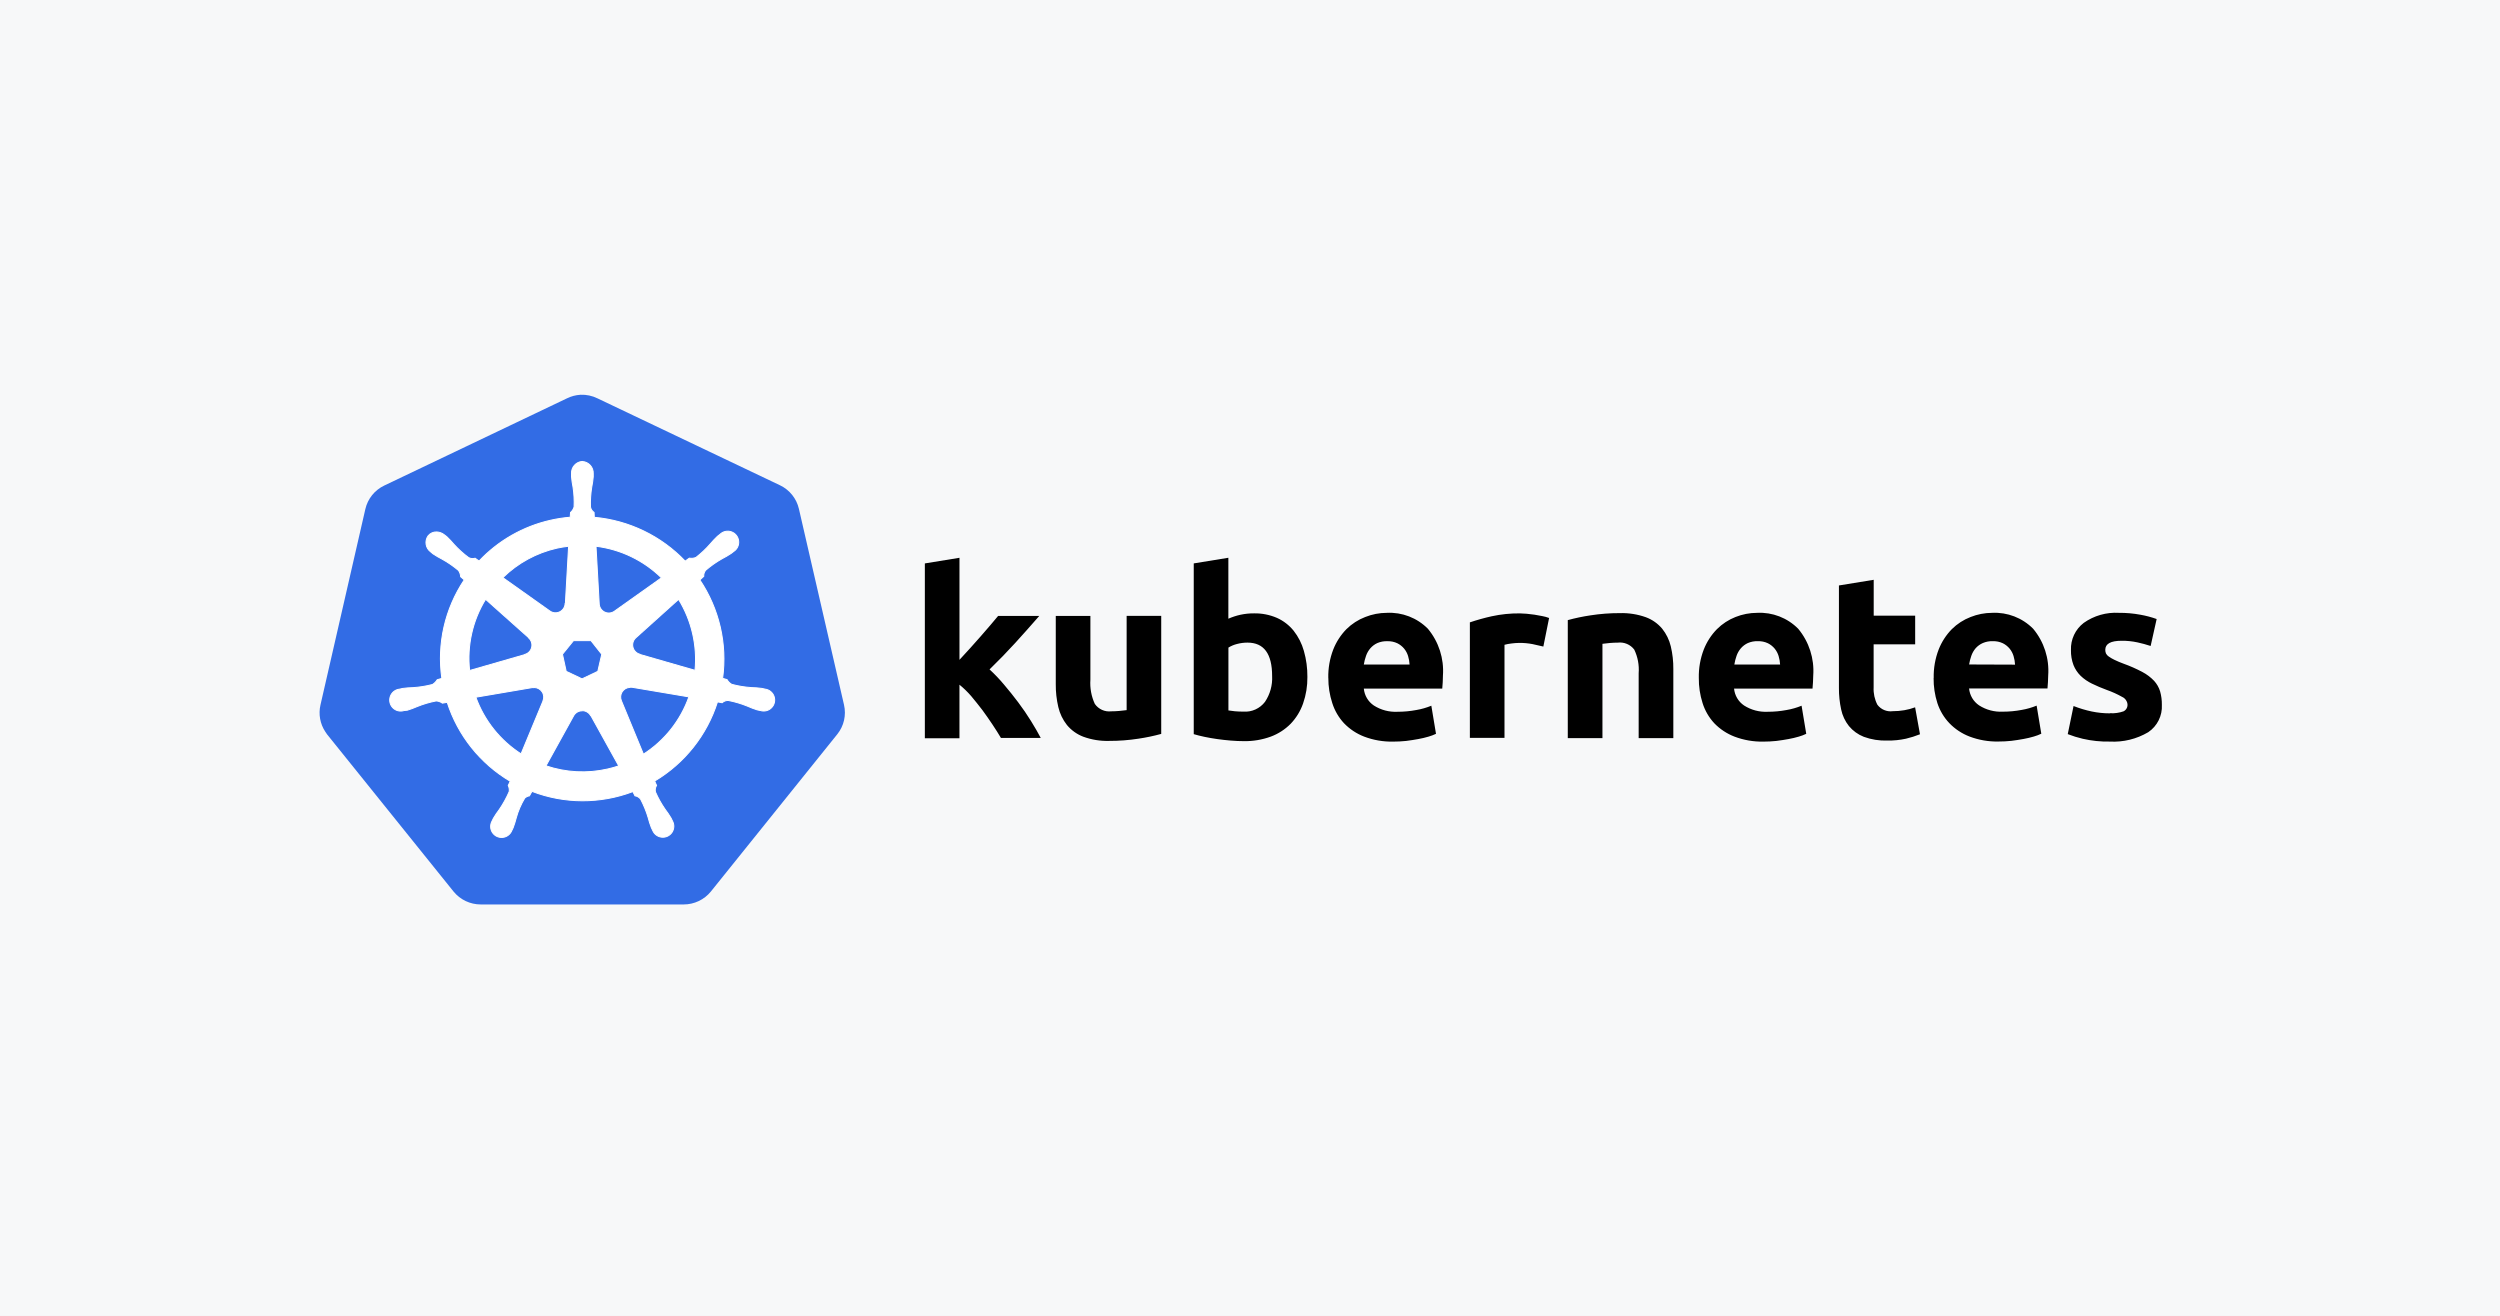
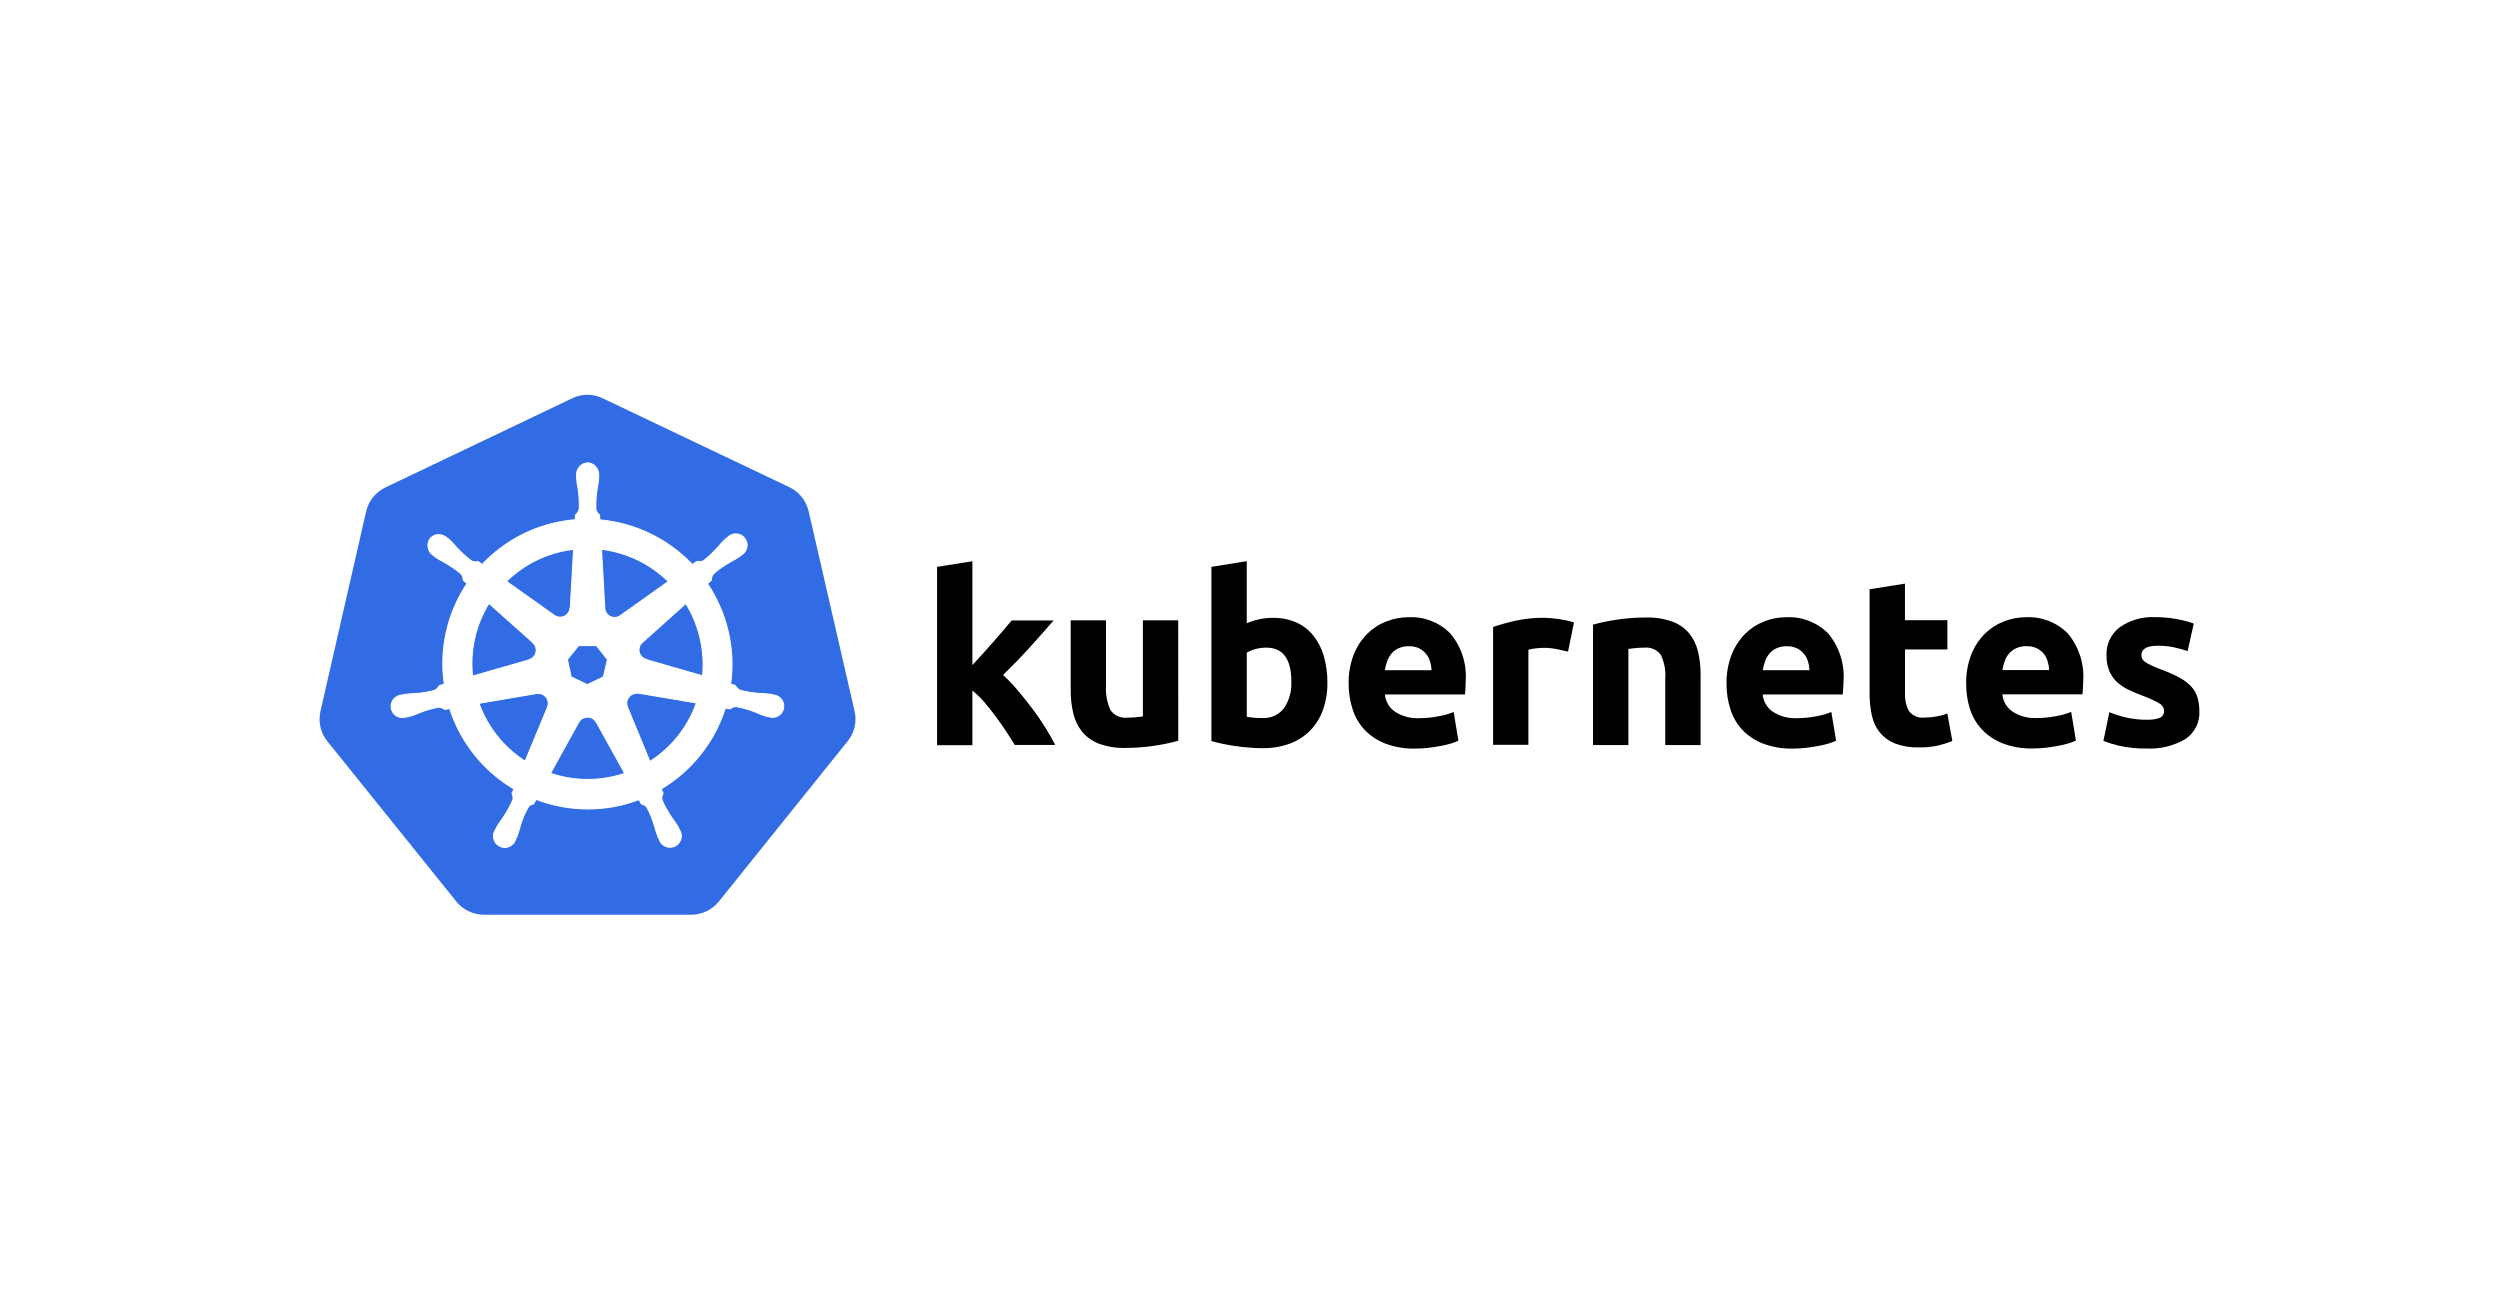
<svg xmlns="http://www.w3.org/2000/svg" width="133" height="70" viewBox="0 0 133 70">
-   <g id="组_4550" data-name="组 4550" transform="translate(-1176 -378)">
-     <rect id="矩形_3884" data-name="矩形 3884" width="133" height="70" transform="translate(1176 378)" fill="#f7f8f9" />
-     <g id="kubernetes-ar21_1_" data-name="kubernetes-ar21 (1)" transform="translate(1190.844 416.753)">
-       <path id="路径_13629" data-name="路径 13629" d="M16.035-17.751a1.871,1.871,0,0,0-.719.191L5.592-12.919a1.846,1.846,0,0,0-1,1.251L2.205-1.25A1.831,1.831,0,0,0,2.459.171q.05.076.1.147l6.727,8.36a1.863,1.863,0,0,0,1.449.686H21.525a1.863,1.863,0,0,0,1.453-.692L29.7.308a1.831,1.831,0,0,0,.358-1.56l-2.4-10.43a1.846,1.846,0,0,0-1-1.251l-9.717-4.628a1.871,1.871,0,0,0-.9-.191Z" fill="#326ce5" />
-       <path id="路径_13630" data-name="路径 13630" d="M16.627-13.734a.616.616,0,0,0-.572.646v.164a4.851,4.851,0,0,0,.08.553,5.433,5.433,0,0,1,.057,1.056.635.635,0,0,1-.191.3l-.013.248a7.568,7.568,0,0,0-1.051.162,7.48,7.48,0,0,0-3.8,2.17l-.21-.149a.46.46,0,0,1-.345-.034A5.431,5.431,0,0,1,9.8-9.324a4.845,4.845,0,0,0-.381-.406l-.13-.1a.692.692,0,0,0-.4-.153.561.561,0,0,0-.463.206.616.616,0,0,0,.143.858l.12.1a4.847,4.847,0,0,0,.482.282,5.429,5.429,0,0,1,.871.6.646.646,0,0,1,.116.336l.191.166A7.524,7.524,0,0,0,9.156-2.192l-.244.071a.807.807,0,0,1-.25.252A5.431,5.431,0,0,1,7.619-1.7a4.866,4.866,0,0,0-.559.044l-.153.038H6.889a.583.583,0,0,0-.475.39.583.583,0,0,0,.137.6.583.583,0,0,0,.6.144h.011L7.318-.5A4.86,4.86,0,0,0,7.84-.694a5.436,5.436,0,0,1,1.014-.3.643.643,0,0,1,.334.118l.254-.044a7.568,7.568,0,0,0,3.354,4.2l-.107.223a.572.572,0,0,1,.051.328,5.682,5.682,0,0,1-.526.953,4.872,4.872,0,0,0-.313.465l-.076.156a.583.583,0,1,0,1.051.5l.072-.149a4.853,4.853,0,0,0,.168-.534,4.12,4.12,0,0,1,.45-1.045.471.471,0,0,1,.25-.122l.133-.238a7.526,7.526,0,0,0,5.368.013l.114.223a.46.46,0,0,1,.3.179,5.427,5.427,0,0,1,.4.978,4.864,4.864,0,0,0,.17.534l.072.149a.583.583,0,1,0,1.051-.5l-.076-.156a4.849,4.849,0,0,0-.313-.463,5.434,5.434,0,0,1-.515-.923.456.456,0,0,1,.059-.349,2,2,0,0,1-.1-.235,7.568,7.568,0,0,0,3.341-4.21l.248.044a.46.46,0,0,1,.326-.12,5.436,5.436,0,0,1,1.014.3,4.86,4.86,0,0,0,.522.2c.042.011.1.019.153.032h.011a.583.583,0,0,0,.6-.144.583.583,0,0,0,.137-.6.583.583,0,0,0-.477-.39l-.172-.038a4.866,4.866,0,0,0-.559-.044,5.429,5.429,0,0,1-1.043-.172.652.652,0,0,1-.252-.252l-.235-.069a7.555,7.555,0,0,0-1.211-5.234l.206-.191a.46.46,0,0,1,.109-.33,5.429,5.429,0,0,1,.866-.608,4.863,4.863,0,0,0,.482-.282l.128-.1a.585.585,0,0,0,.273-.562.585.585,0,0,0-.389-.488.585.585,0,0,0-.608.14l-.13.1a4.867,4.867,0,0,0-.381.406,5.446,5.446,0,0,1-.763.719.648.648,0,0,1-.353.038l-.221.158a7.627,7.627,0,0,0-4.834-2.332c0-.076-.011-.217-.013-.259a.46.46,0,0,1-.191-.29,5.442,5.442,0,0,1,.067-1.054,4.852,4.852,0,0,0,.08-.553v-.166a.616.616,0,0,0-.572-.646ZM15.9-9.223l-.172,3.051h-.013a.513.513,0,0,1-.29.44.513.513,0,0,1-.525-.047L12.4-7.552a5.991,5.991,0,0,1,2.885-1.571,6.129,6.129,0,0,1,.618-.1Zm1.457,0a6.041,6.041,0,0,1,3.484,1.68L18.36-5.781a.513.513,0,0,1-.539.063.513.513,0,0,1-.294-.456ZM11.486-6.4l2.288,2.04v.013a.513.513,0,0,1,.162.5.513.513,0,0,1-.365.38v.01l-2.937.845a5.989,5.989,0,0,1,.85-3.791Zm10.264,0a6.1,6.1,0,0,1,.875,3.779l-2.94-.847v-.011a.513.513,0,0,1-.365-.38.513.513,0,0,1,.162-.5L21.752-6.4ZM16.158-4.2h.934l.572.725-.21.908-.839.4-.843-.4-.2-.91Zm3,2.479a.511.511,0,0,1,.118,0L22.3-1.21A6,6,0,0,1,19.88,1.841L18.709-1a.515.515,0,0,1,.037-.473.515.515,0,0,1,.408-.242Zm-5.086.013a.513.513,0,0,1,.422.234.513.513,0,0,1,.041.481v.011L13.37,1.825a6.022,6.022,0,0,1-2.406-3.017l3-.511a.519.519,0,0,1,.1,0ZM16.608-.476a.517.517,0,0,1,.469.269h.011l1.48,2.67a6.134,6.134,0,0,1-.591.166,6.014,6.014,0,0,1-3.282-.17l1.476-2.67a.513.513,0,0,1,.437-.257Z" transform="translate(-0.494 -0.47)" fill="#fff" stroke="#fff" stroke-width="0.054" />
-       <path id="路径_13631" data-name="路径 13631" d="M40.467-2.5l.563-.614q.29-.32.563-.633l.515-.595q.24-.282.414-.492h2.189q-.656.753-1.278,1.436T42.067-1.99a8.494,8.494,0,0,1,.763.8q.395.463.763.953t.679.992q.309.5.519.9H42.673q-.191-.324-.45-.713T41.689.178Q41.4-.2,41.09-.571a5.028,5.028,0,0,0-.624-.606V1.671H38.625v-9.3l1.842-.3V-2.5ZM51.2,1.441a10.232,10.232,0,0,1-1.211.254,9.956,9.956,0,0,1-1.556.118,3.7,3.7,0,0,1-1.379-.223,2.1,2.1,0,0,1-.871-.624,2.431,2.431,0,0,1-.458-.953,5.148,5.148,0,0,1-.135-1.224V-4.835h1.842v3.394a2.634,2.634,0,0,0,.235,1.285.934.934,0,0,0,.877.395q.191,0,.419-.019T49.36.176V-4.838H51.2Zm7.776-3.028a4.109,4.109,0,0,1-.229,1.409A2.977,2.977,0,0,1,58.088.9a2.906,2.906,0,0,1-1.062.686,3.991,3.991,0,0,1-1.434.24q-.334,0-.7-.031t-.717-.08q-.353-.05-.673-.118t-.572-.143V-7.63l1.842-.3v3.242a3.455,3.455,0,0,1,.643-.21,3.3,3.3,0,0,1,.717-.074,2.935,2.935,0,0,1,1.224.24,2.4,2.4,0,0,1,.89.686,3.081,3.081,0,0,1,.543,1.07,4.874,4.874,0,0,1,.187,1.386ZM57.1-1.637q0-1.779-1.31-1.779a2.174,2.174,0,0,0-.563.074,1.6,1.6,0,0,0-.452.191V.192q.133.025.343.044t.458.019a1.323,1.323,0,0,0,1.144-.519A2.256,2.256,0,0,0,57.1-1.637Zm2.988.1a3.972,3.972,0,0,1,.265-1.514,3.242,3.242,0,0,1,.7-1.081,2.9,2.9,0,0,1,1-.646A3.114,3.114,0,0,1,63.2-5a2.87,2.87,0,0,1,2.187.847,3.5,3.5,0,0,1,.8,2.49q0,.16-.011.353t-.025.339H61.978a1.222,1.222,0,0,0,.532.9,2.136,2.136,0,0,0,1.26.334,5.32,5.32,0,0,0,1-.093,3.747,3.747,0,0,0,.8-.229l.248,1.495a2.55,2.55,0,0,1-.395.149,5.191,5.191,0,0,1-.549.13q-.305.057-.648.1a6.5,6.5,0,0,1-.692.036A4.1,4.1,0,0,1,62,1.586,2.971,2.971,0,0,1,60.925.874,2.818,2.818,0,0,1,60.3-.2a4.233,4.233,0,0,1-.21-1.34Zm4.325-.706a1.907,1.907,0,0,0-.08-.458,1.144,1.144,0,0,0-.21-.395,1.121,1.121,0,0,0-.358-.284,1.169,1.169,0,0,0-.538-.111,1.238,1.238,0,0,0-.532.1,1.1,1.1,0,0,0-.37.278,1.245,1.245,0,0,0-.229.4,2.63,2.63,0,0,0-.118.463h2.435Zm7.116-.963q-.248-.061-.572-.13A3.6,3.6,0,0,0,70.24-3.4a3.342,3.342,0,0,0-.414.031,2.441,2.441,0,0,0-.364.069V1.652H67.62V-4.493a11.085,11.085,0,0,1,1.159-.324,6.731,6.731,0,0,1,1.5-.154q.149,0,.358.019t.42.05q.21.031.42.076a1.993,1.993,0,0,1,.358.1Zm1.3-1.407a10.3,10.3,0,0,1,1.211-.254,9.963,9.963,0,0,1,1.558-.118,3.8,3.8,0,0,1,1.382.217,2.073,2.073,0,0,1,.871.612,2.387,2.387,0,0,1,.458.938,5,5,0,0,1,.135,1.211V1.666H76.6V-1.786a2.47,2.47,0,0,0-.235-1.259.958.958,0,0,0-.877-.37q-.191,0-.42.019t-.395.044V1.664H72.829V-4.613ZM79.8-1.538a3.974,3.974,0,0,1,.265-1.514,3.242,3.242,0,0,1,.7-1.081,2.9,2.9,0,0,1,.988-.646A3.116,3.116,0,0,1,82.9-5a2.87,2.87,0,0,1,2.187.847,3.5,3.5,0,0,1,.8,2.49q0,.16-.013.353t-.025.339H81.675a1.222,1.222,0,0,0,.532.9,2.136,2.136,0,0,0,1.26.334,5.322,5.322,0,0,0,1-.093,3.749,3.749,0,0,0,.8-.229l.248,1.495a2.552,2.552,0,0,1-.395.149,5.19,5.19,0,0,1-.549.13q-.305.057-.648.1a6.5,6.5,0,0,1-.692.036A4.1,4.1,0,0,1,81.7,1.586,2.971,2.971,0,0,1,80.623.874,2.818,2.818,0,0,1,80-.2a4.235,4.235,0,0,1-.2-1.335Zm4.325-.706a1.907,1.907,0,0,0-.08-.458,1.144,1.144,0,0,0-.21-.395,1.121,1.121,0,0,0-.358-.284,1.169,1.169,0,0,0-.538-.111,1.236,1.236,0,0,0-.532.1,1.1,1.1,0,0,0-.37.278,1.243,1.243,0,0,0-.229.4,2.621,2.621,0,0,0-.118.463H84.12Zm3.137-4.214,1.842-.3v1.907H91.31v1.525H89.1v2.288a1.819,1.819,0,0,0,.2.927.876.876,0,0,0,.82.343A3.52,3.52,0,0,0,90.735.18a3.146,3.146,0,0,0,.572-.154l.259,1.434a5.213,5.213,0,0,1-.742.235,4.325,4.325,0,0,1-1,.1,3.3,3.3,0,0,1-1.247-.2,1.956,1.956,0,0,1-.791-.572,2.113,2.113,0,0,1-.414-.883,5.211,5.211,0,0,1-.118-1.144V-6.457Zm5.034,4.92a3.974,3.974,0,0,1,.265-1.514,3.242,3.242,0,0,1,.7-1.081,2.9,2.9,0,0,1,1-.646A3.116,3.116,0,0,1,95.4-5a2.87,2.87,0,0,1,2.187.847,3.486,3.486,0,0,1,.8,2.485q0,.16-.013.353t-.025.339H94.178a1.222,1.222,0,0,0,.534.9,2.136,2.136,0,0,0,1.26.334,5.322,5.322,0,0,0,1-.093,3.749,3.749,0,0,0,.8-.229l.248,1.495a2.552,2.552,0,0,1-.395.149,5.19,5.19,0,0,1-.549.13q-.305.057-.648.1a6.5,6.5,0,0,1-.692.036A4.1,4.1,0,0,1,94.2,1.58,2.971,2.971,0,0,1,93.128.869,2.818,2.818,0,0,1,92.491-.2a4.235,4.235,0,0,1-.2-1.335Zm4.328-.706a1.908,1.908,0,0,0-.08-.458,1.144,1.144,0,0,0-.21-.395,1.121,1.121,0,0,0-.358-.284,1.169,1.169,0,0,0-.538-.111,1.236,1.236,0,0,0-.532.1,1.1,1.1,0,0,0-.379.276,1.243,1.243,0,0,0-.229.4,2.622,2.622,0,0,0-.118.463ZM101.678.34a1.836,1.836,0,0,0,.717-.1.381.381,0,0,0,.21-.381.469.469,0,0,0-.273-.381A5.176,5.176,0,0,0,101.5-.9a8.409,8.409,0,0,1-.786-.334,2.305,2.305,0,0,1-.6-.414,1.672,1.672,0,0,1-.381-.572,2.124,2.124,0,0,1-.135-.8,1.737,1.737,0,0,1,.679-1.445A2.942,2.942,0,0,1,102.147-5a6,6,0,0,1,1.144.1,5.309,5.309,0,0,1,.866.229l-.32,1.434a6.781,6.781,0,0,0-.7-.191,3.8,3.8,0,0,0-.847-.086q-.866,0-.866.482a.5.5,0,0,0,.036.191.421.421,0,0,0,.149.166,2.08,2.08,0,0,0,.3.174,5.065,5.065,0,0,0,.488.206,7.558,7.558,0,0,1,1,.442,2.393,2.393,0,0,1,.624.471,1.457,1.457,0,0,1,.32.561,2.488,2.488,0,0,1,.093.715,1.647,1.647,0,0,1-.723,1.455,3.634,3.634,0,0,1-2.044.5,5.877,5.877,0,0,1-1.44-.149,5.817,5.817,0,0,1-.8-.248l.309-1.495a6.02,6.02,0,0,0,.963.29,4.679,4.679,0,0,0,.969.1Z" transform="translate(-4.267 -1.15)" />
+   <g id="组_4555" data-name="组 4555" transform="translate(-534 -386)">
+     <rect id="矩形_3603" data-name="矩形 3603" width="133" height="70" transform="translate(534 386)" fill="#fff" />
+     <g id="kubernetes-ar21_1_" data-name="kubernetes-ar21 (1)" transform="translate(548.843 424.753)">
+       <path id="路径_13646" data-name="路径 13646" d="M16.316-17.751a1.908,1.908,0,0,0-.733.195L5.661-12.822a1.883,1.883,0,0,0-1.025,1.276L2.206-.916A1.868,1.868,0,0,0,2.465.533q.051.078.107.15L9.435,9.211a1.9,1.9,0,0,0,1.478.7h11A1.9,1.9,0,0,0,23.4,9.206L30.256.673a1.868,1.868,0,0,0,.366-1.591L28.175-11.559a1.883,1.883,0,0,0-1.025-1.276l-9.914-4.721A1.908,1.908,0,0,0,16.316-17.751Z" transform="translate(0 0)" fill="#326ce5" />
+       <path id="路径_13647" data-name="路径 13647" d="M16.834-13.734a.628.628,0,0,0-.584.659v.167a4.95,4.95,0,0,0,.082.564,5.542,5.542,0,0,1,.058,1.078.648.648,0,0,1-.195.307l-.014.253a7.721,7.721,0,0,0-1.072.165,7.632,7.632,0,0,0-3.879,2.214l-.214-.152a.469.469,0,0,1-.352-.035,5.54,5.54,0,0,1-.8-.722,4.943,4.943,0,0,0-.389-.414l-.132-.105a.706.706,0,0,0-.412-.156.572.572,0,0,0-.473.21.628.628,0,0,0,.146.875l.123.1a4.945,4.945,0,0,0,.492.288,5.538,5.538,0,0,1,.889.615.659.659,0,0,1,.119.342l.195.169a7.676,7.676,0,0,0-1.21,5.354l-.249.072a.823.823,0,0,1-.255.257,5.54,5.54,0,0,1-1.064.175,4.965,4.965,0,0,0-.57.045l-.156.039H6.9a.6.6,0,0,0-.485.4.6.6,0,0,0,.14.611.6.6,0,0,0,.609.147h.012l.161-.019A4.959,4.959,0,0,0,7.87-.43,5.546,5.546,0,0,1,8.9-.734a.656.656,0,0,1,.34.121L9.5-.658a7.721,7.721,0,0,0,3.422,4.28l-.109.228a.584.584,0,0,1,.053.335,5.8,5.8,0,0,1-.537.973,4.97,4.97,0,0,0-.319.475l-.078.16a.6.6,0,1,0,1.072.508l.074-.152a4.951,4.951,0,0,0,.171-.545,4.2,4.2,0,0,1,.459-1.066.48.48,0,0,1,.255-.125l.136-.243a7.678,7.678,0,0,0,5.476.014l.117.228a.469.469,0,0,1,.3.183,5.536,5.536,0,0,1,.407,1,4.962,4.962,0,0,0,.173.545l.074.152a.6.6,0,1,0,1.072-.508l-.078-.16a4.947,4.947,0,0,0-.319-.473,5.544,5.544,0,0,1-.525-.942.465.465,0,0,1,.06-.356,2.038,2.038,0,0,1-.1-.239,7.721,7.721,0,0,0,3.408-4.3l.253.045a.469.469,0,0,1,.333-.123,5.546,5.546,0,0,1,1.035.3,4.959,4.959,0,0,0,.533.206c.043.012.105.019.156.033h.012A.6.6,0,0,0,27.1-.367a.6.6,0,0,0,.14-.611.6.6,0,0,0-.487-.4l-.175-.039a4.965,4.965,0,0,0-.57-.045,5.538,5.538,0,0,1-1.064-.175.665.665,0,0,1-.257-.257l-.239-.07A7.708,7.708,0,0,0,23.215-7.3l.21-.195a.469.469,0,0,1,.111-.337,5.539,5.539,0,0,1,.883-.621,4.962,4.962,0,0,0,.492-.288l.13-.105a.6.6,0,0,0,.278-.573.6.6,0,0,0-.4-.5.6.6,0,0,0-.621.143l-.132.105a4.965,4.965,0,0,0-.389.414A5.556,5.556,0,0,1,23-8.521a.661.661,0,0,1-.36.039l-.226.161A7.781,7.781,0,0,0,17.486-10.7c0-.078-.012-.222-.014-.265a.469.469,0,0,1-.195-.3,5.552,5.552,0,0,1,.068-1.076,4.949,4.949,0,0,0,.082-.564v-.169a.628.628,0,0,0-.584-.659Zm-.743,4.6-.175,3.113H15.9a.523.523,0,0,1-.3.449.523.523,0,0,1-.535-.048L12.519-7.428a6.112,6.112,0,0,1,2.943-1.6,6.253,6.253,0,0,1,.63-.1Zm1.486,0a6.163,6.163,0,0,1,3.554,1.714L18.6-5.62a.523.523,0,0,1-.55.065.523.523,0,0,1-.3-.465ZM11.589-6.254l2.334,2.082v.014a.523.523,0,0,1,.166.511.523.523,0,0,1-.372.388v.01l-3,.862a6.11,6.11,0,0,1,.868-3.867Zm10.472,0A6.225,6.225,0,0,1,22.954-2.4l-3-.864v-.012a.523.523,0,0,1-.372-.388.523.523,0,0,1,.166-.511l2.315-2.074ZM16.355-4.008h.953l.584.739-.214.926-.856.412-.86-.412-.2-.928Zm3.06,2.529a.521.521,0,0,1,.121,0l3.089.521a6.118,6.118,0,0,1-2.473,3.113L18.958-.739A.525.525,0,0,1,19-1.222a.525.525,0,0,1,.416-.247Zm-5.188.014a.523.523,0,0,1,.431.239.523.523,0,0,1,.042.491v.012L13.511,2.14A6.143,6.143,0,0,1,11.056-.938l3.062-.521a.529.529,0,0,1,.1,0ZM16.814-.208a.527.527,0,0,1,.479.274H17.3l1.51,2.724a6.258,6.258,0,0,1-.6.169,6.136,6.136,0,0,1-3.348-.173L16.369.062A.523.523,0,0,1,16.814-.2Z" transform="translate(-0.419 -0.398)" fill="#fff" stroke="#fff" stroke-width="0.054" />
+       <path id="路径_13648" data-name="路径 13648" d="M40.5-2.393l.574-.626q.3-.327.574-.646l.525-.607q.245-.288.422-.5h2.233q-.669.768-1.3,1.465T42.136-1.87a8.664,8.664,0,0,1,.778.815q.4.473.778.973T44.385.93q.315.506.529.922H42.755q-.195-.331-.459-.728T41.751.342q-.292-.389-.611-.765a5.13,5.13,0,0,0-.636-.619V1.865H38.625V-7.622l1.879-.3v5.535ZM51.456,1.63a10.439,10.439,0,0,1-1.235.259,10.157,10.157,0,0,1-1.587.121,3.772,3.772,0,0,1-1.406-.228,2.14,2.14,0,0,1-.889-.636,2.48,2.48,0,0,1-.467-.973,5.253,5.253,0,0,1-.138-1.249v-3.7h1.879v3.463A2.687,2.687,0,0,0,47.852,0a.953.953,0,0,0,.895.4q.195,0,.428-.019t.4-.045V-4.776h1.879ZM59.39-1.459a4.192,4.192,0,0,1-.233,1.438,3.037,3.037,0,0,1-.675,1.1,2.965,2.965,0,0,1-1.084.7,4.072,4.072,0,0,1-1.463.245q-.34,0-.712-.031t-.731-.082q-.36-.051-.687-.121t-.584-.146V-7.624l1.879-.3V-4.62a3.525,3.525,0,0,1,.656-.214,3.367,3.367,0,0,1,.731-.076,2.994,2.994,0,0,1,1.249.245,2.447,2.447,0,0,1,.908.7A3.144,3.144,0,0,1,59.2-2.873a4.973,4.973,0,0,1,.191,1.414ZM57.473-1.51q0-1.815-1.336-1.815a2.218,2.218,0,0,0-.574.076,1.632,1.632,0,0,0-.461.195V.356q.136.025.35.045t.467.019a1.35,1.35,0,0,0,1.167-.529,2.3,2.3,0,0,0,.385-1.4Zm3.048.1a4.052,4.052,0,0,1,.27-1.545,3.307,3.307,0,0,1,.712-1.1,2.961,2.961,0,0,1,1.015-.659A3.177,3.177,0,0,1,63.7-4.943a2.928,2.928,0,0,1,2.231.864,3.566,3.566,0,0,1,.817,2.541q0,.163-.012.36t-.025.346H62.45a1.247,1.247,0,0,0,.543.92,2.179,2.179,0,0,0,1.286.34,5.427,5.427,0,0,0,1.015-.1A3.823,3.823,0,0,0,66.107.1l.253,1.525a2.6,2.6,0,0,1-.4.152,5.3,5.3,0,0,1-.56.132q-.311.058-.661.1a6.629,6.629,0,0,1-.706.037,4.179,4.179,0,0,1-1.556-.265,3.031,3.031,0,0,1-1.1-.726,2.875,2.875,0,0,1-.642-1.091,4.319,4.319,0,0,1-.214-1.368Zm4.412-.72a1.945,1.945,0,0,0-.082-.467,1.167,1.167,0,0,0-.214-.4,1.144,1.144,0,0,0-.366-.29,1.193,1.193,0,0,0-.549-.113,1.263,1.263,0,0,0-.543.107,1.123,1.123,0,0,0-.377.284,1.27,1.27,0,0,0-.233.41,2.683,2.683,0,0,0-.121.473h2.484Zm7.26-.982q-.253-.062-.584-.132a3.671,3.671,0,0,0-.731-.07,3.41,3.41,0,0,0-.422.031,2.491,2.491,0,0,0-.372.07V1.846H68.206v-6.27a11.307,11.307,0,0,1,1.183-.331,6.867,6.867,0,0,1,1.531-.158q.152,0,.366.019t.428.051q.214.031.428.078a2.033,2.033,0,0,1,.366.107Zm1.323-1.436a10.506,10.506,0,0,1,1.235-.259,10.165,10.165,0,0,1,1.589-.121,3.871,3.871,0,0,1,1.41.222,2.115,2.115,0,0,1,.889.624,2.436,2.436,0,0,1,.467.957,5.1,5.1,0,0,1,.138,1.235V1.86H77.365V-1.662a2.52,2.52,0,0,0-.239-1.284.977.977,0,0,0-.895-.377q-.195,0-.428.019t-.4.045V1.858H73.521v-6.4Zm7.11,3.138a4.054,4.054,0,0,1,.27-1.545,3.307,3.307,0,0,1,.712-1.1,2.963,2.963,0,0,1,1.008-.659A3.179,3.179,0,0,1,83.8-4.943a2.928,2.928,0,0,1,2.231.864,3.566,3.566,0,0,1,.817,2.541q0,.163-.014.36t-.025.346h-4.26a1.247,1.247,0,0,0,.543.92,2.179,2.179,0,0,0,1.286.34,5.429,5.429,0,0,0,1.015-.1A3.825,3.825,0,0,0,86.2.1l.253,1.525a2.6,2.6,0,0,1-.4.152,5.3,5.3,0,0,1-.56.132q-.311.058-.661.1a6.629,6.629,0,0,1-.706.037,4.179,4.179,0,0,1-1.556-.265,3.031,3.031,0,0,1-1.1-.726,2.875,2.875,0,0,1-.638-1.1,4.321,4.321,0,0,1-.208-1.362Zm4.412-.72a1.945,1.945,0,0,0-.082-.467,1.167,1.167,0,0,0-.214-.4,1.144,1.144,0,0,0-.366-.29,1.192,1.192,0,0,0-.549-.113,1.261,1.261,0,0,0-.543.107,1.122,1.122,0,0,0-.377.284,1.268,1.268,0,0,0-.233.41,2.673,2.673,0,0,0-.121.473h2.484Zm3.2-4.3,1.879-.3v1.945h2.257v1.556H90.119V-.9a1.856,1.856,0,0,0,.208.945.894.894,0,0,0,.837.35,3.591,3.591,0,0,0,.624-.056,3.21,3.21,0,0,0,.584-.158l.265,1.463a5.318,5.318,0,0,1-.757.239,4.412,4.412,0,0,1-1.021.1,3.362,3.362,0,0,1-1.272-.208,2,2,0,0,1-.807-.584,2.156,2.156,0,0,1-.422-.9A5.317,5.317,0,0,1,88.236-.87V-6.428Zm5.136,5.019a4.054,4.054,0,0,1,.27-1.545,3.307,3.307,0,0,1,.712-1.1,2.963,2.963,0,0,1,1.015-.659,3.179,3.179,0,0,1,1.179-.228,2.928,2.928,0,0,1,2.231.864A3.557,3.557,0,0,1,99.6-1.545q0,.163-.014.36t-.025.346H95.3a1.247,1.247,0,0,0,.545.92,2.179,2.179,0,0,0,1.286.34,5.429,5.429,0,0,0,1.015-.1A3.824,3.824,0,0,0,98.96.093l.253,1.525a2.6,2.6,0,0,1-.4.152,5.3,5.3,0,0,1-.56.132q-.311.058-.661.1a6.629,6.629,0,0,1-.706.037,4.179,4.179,0,0,1-1.556-.265,3.031,3.031,0,0,1-1.1-.726,2.875,2.875,0,0,1-.65-1.091,4.321,4.321,0,0,1-.206-1.362Zm4.416-.72a1.945,1.945,0,0,0-.082-.467A1.167,1.167,0,0,0,97.5-3a1.144,1.144,0,0,0-.366-.29,1.192,1.192,0,0,0-.549-.113,1.261,1.261,0,0,0-.543.107,1.123,1.123,0,0,0-.387.282,1.269,1.269,0,0,0-.233.41,2.675,2.675,0,0,0-.121.473ZM102.952.508a1.874,1.874,0,0,0,.731-.1A.389.389,0,0,0,103.9.017a.479.479,0,0,0-.278-.389,5.281,5.281,0,0,0-.844-.389,8.58,8.58,0,0,1-.8-.34,2.352,2.352,0,0,1-.611-.422,1.706,1.706,0,0,1-.389-.584,2.167,2.167,0,0,1-.138-.819,1.772,1.772,0,0,1,.693-1.475,3,3,0,0,1,1.9-.545,6.116,6.116,0,0,1,1.167.107,5.417,5.417,0,0,1,.883.233l-.327,1.463a6.919,6.919,0,0,0-.712-.195,3.879,3.879,0,0,0-.864-.088q-.883,0-.883.492a.508.508,0,0,0,.037.195.43.43,0,0,0,.152.169,2.122,2.122,0,0,0,.309.177,5.171,5.171,0,0,0,.5.21,7.712,7.712,0,0,1,1.021.451,2.441,2.441,0,0,1,.636.481,1.486,1.486,0,0,1,.327.572,2.538,2.538,0,0,1,.1.73,1.681,1.681,0,0,1-.737,1.484,3.708,3.708,0,0,1-2.085.506,6,6,0,0,1-1.469-.152,5.933,5.933,0,0,1-.813-.253l.315-1.525a6.141,6.141,0,0,0,.982.3,4.774,4.774,0,0,0,.988.1Z" transform="translate(-3.616 -0.974)" />
    </g>
  </g>
</svg>
